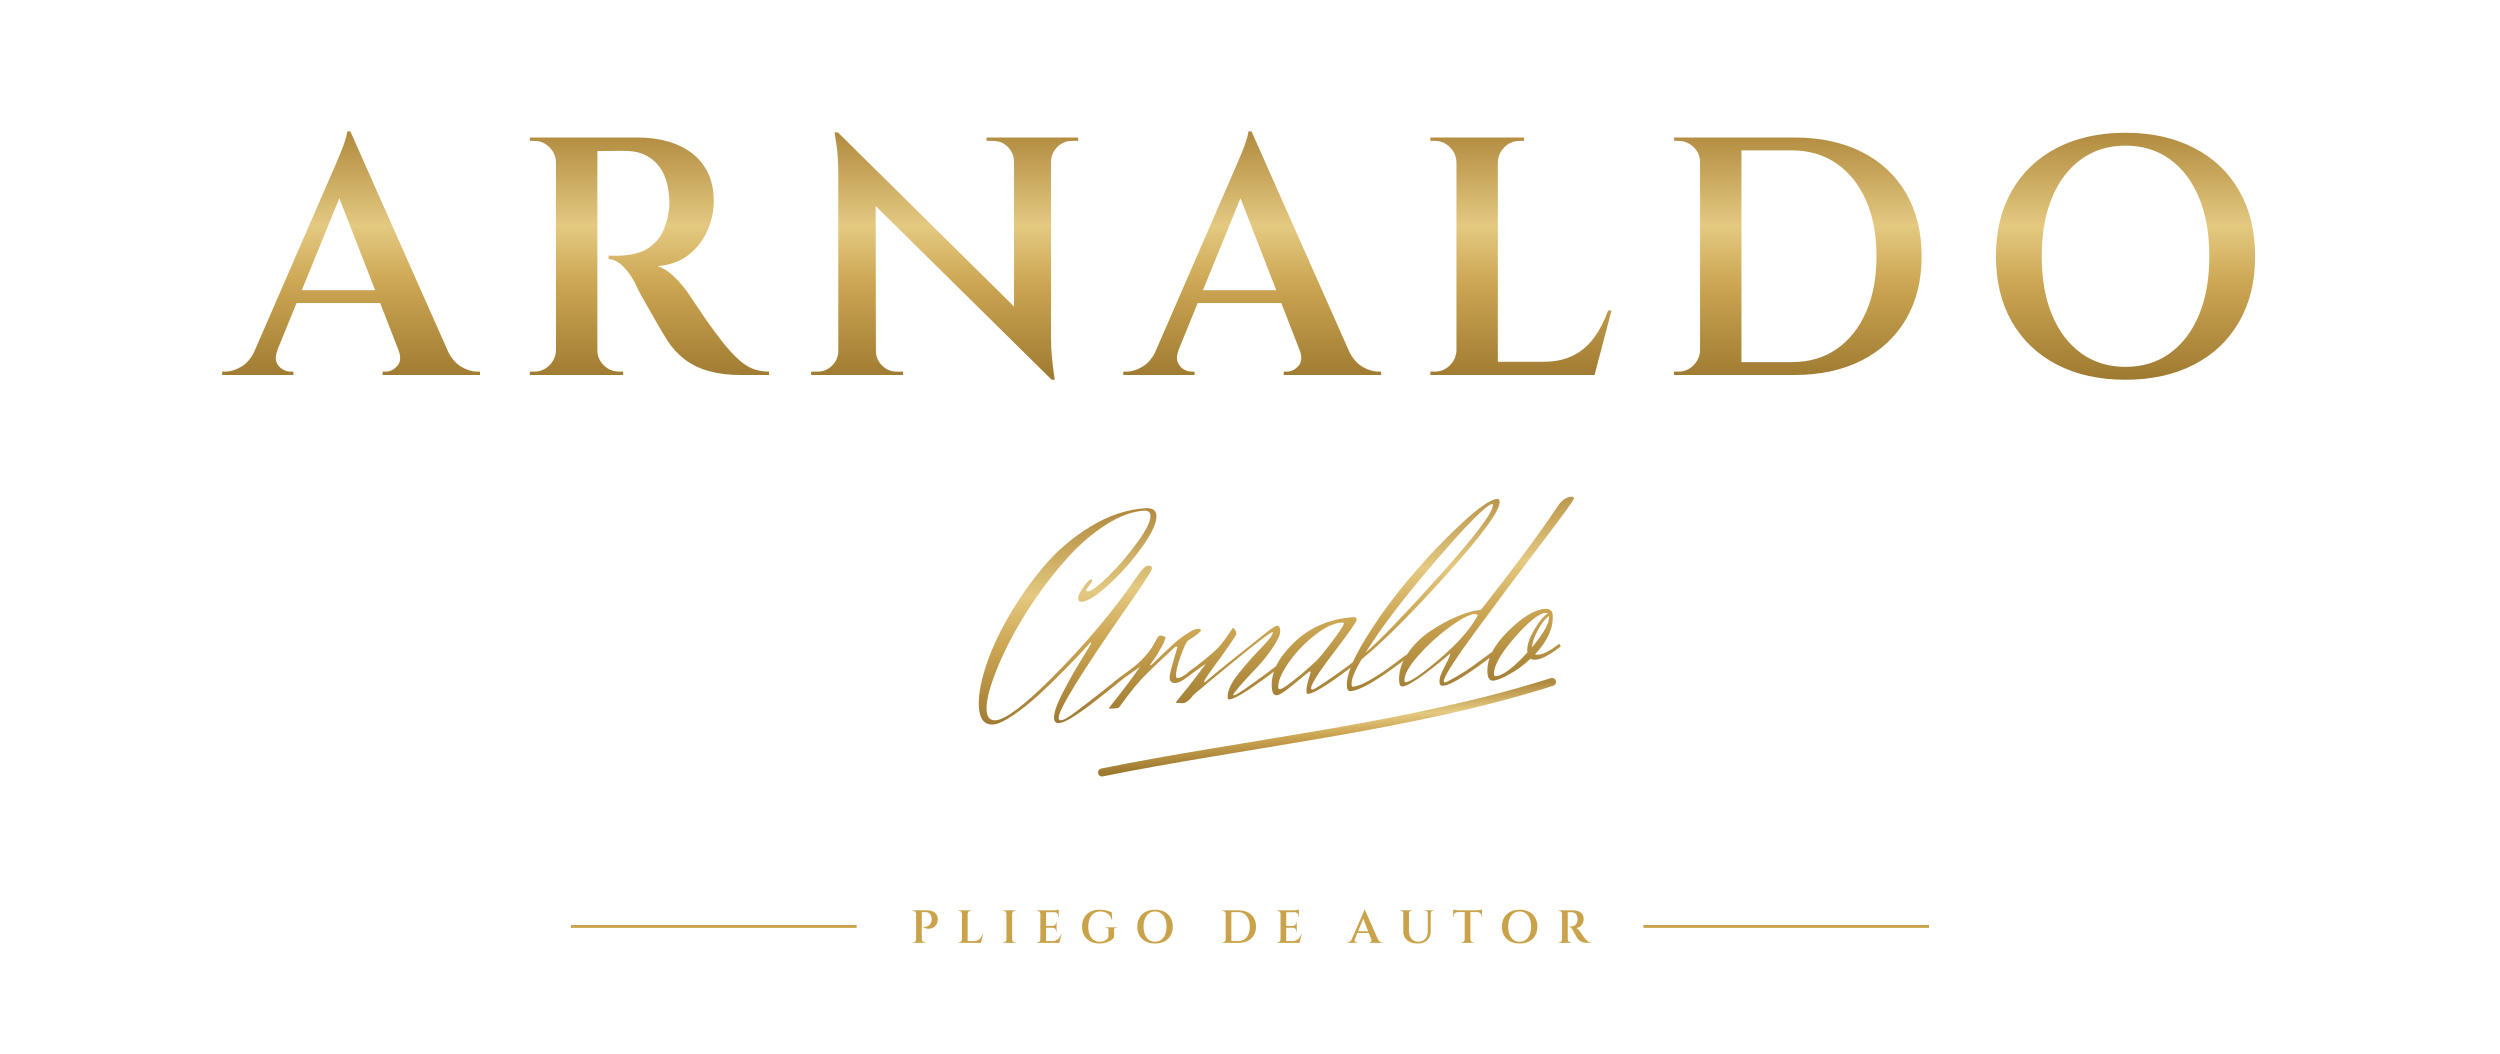
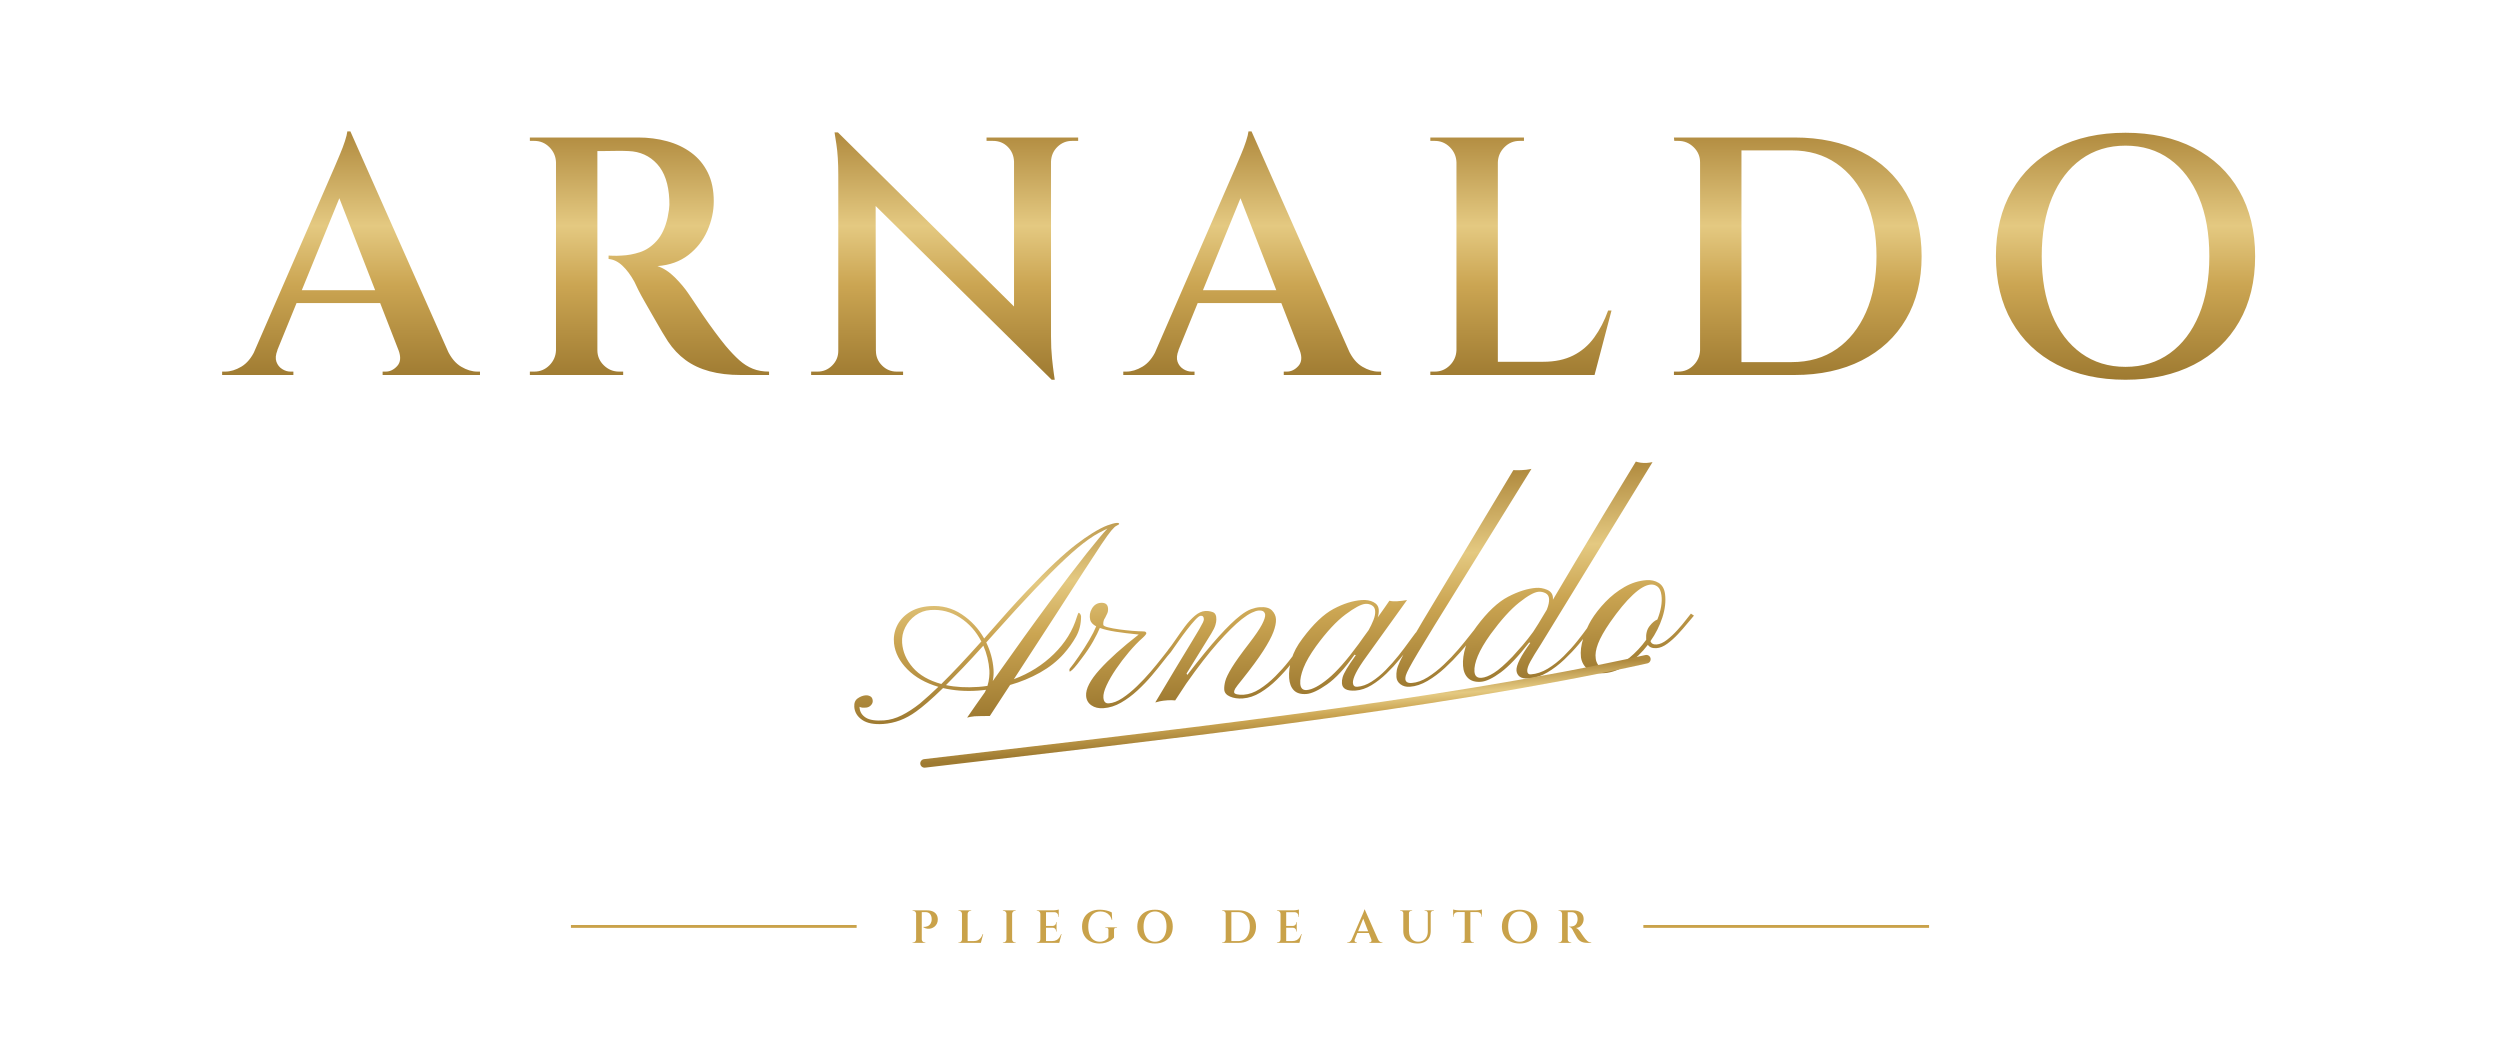
<svg xmlns="http://www.w3.org/2000/svg" viewBox="0 0 1400 590" width="1400" height="590">
  <defs>
    <linearGradient id="foil" x1="0" y1="0" x2="0" y2="1">
      <stop offset="0" stop-color="#B08A3E" />
      <stop offset=".38" stop-color="#E4C981" />
      <stop offset=".62" stop-color="#CBA552" />
      <stop offset="1" stop-color="#9E7A31" />
    </linearGradient>
    <radialGradient id="pearl" cx=".35" cy=".3" r=".75">
      <stop offset="0" stop-color="#F6E3A8" />
      <stop offset=".55" stop-color="#C9A24A" />
      <stop offset="1" stop-color="#7A5A1C" />
    </radialGradient>
    <radialGradient id="laca" cx=".42" cy=".28" r=".9">
      <stop offset="0" stop-color="#2B2522" />
      <stop offset=".5" stop-color="#14110F" />
      <stop offset="1" stop-color="#070605" />
    </radialGradient>
    <linearGradient id="lacreF" x1="0" y1="0" x2="0" y2="1">
      <stop offset="0" stop-color="#7E1917" />
      <stop offset=".5" stop-color="#8C1D1A" />
      <stop offset="1" stop-color="#761715" />
    </linearGradient>
    <linearGradient id="marfilF" x1="0" y1="0" x2="0" y2="1">
      <stop offset="0" stop-color="#F7F0E0" />
      <stop offset="1" stop-color="#EBDFC5" />
    </linearGradient>
    <linearGradient id="noirF" x1="0" y1="0" x2="0" y2="1">
      <stop offset="0" stop-color="#1B1714" />
      <stop offset=".5" stop-color="#110E0C" />
      <stop offset="1" stop-color="#0A0807" />
    </linearGradient>
    <filter id="relieve" x="-5%" y="-5%" width="110%" height="110%">
      <feGaussianBlur in="SourceAlpha" stdDeviation=".5" result="b" />
      <feOffset in="b" dx=".6" dy=".8" result="o" />
      <feFlood flood-color="#000" flood-opacity=".55" />
      <feComposite in2="o" operator="in" result="s" />
      <feMerge>
        <feMergeNode in="s" />
        <feMergeNode in="SourceGraphic" />
      </feMerge>
    </filter>
    <filter id="sombra" x="-10%" y="-10%" width="120%" height="130%">
      <feGaussianBlur in="SourceAlpha" stdDeviation="5" />
      <feOffset dy="5" />
      <feComponentTransfer>
        <feFuncA type="linear" slope=".35" />
      </feComponentTransfer>
      <feMerge>
        <feMergeNode />
        <feMergeNode in="SourceGraphic" />
      </feMerge>
    </filter>
    <filter id="papel" x="0" y="0" width="100%" height="100%">
      <feTurbulence type="fractalNoise" baseFrequency=".85" numOctaves="2" seed="5" />
      <feColorMatrix type="matrix" values="0 0 0 0 .3  0 0 0 0 .22  0 0 0 0 .12  0 0 0 .06 0" />
      <feComposite in2="SourceGraphic" operator="in" />
      <feMerge>
        <feMergeNode in="SourceGraphic" />
        <feMergeNode />
      </feMerge>
    </filter>
  </defs>
  <path d="M196.215 73.58 256.255 208.86H228.135L187.285 103.98ZM155.365 196.13Q153.845 199.93 154.795 202.59Q155.745 205.25 158.025 206.675Q160.305 208.1 162.585 208.1H164.295V210.0H124.395V208.1Q124.395 208.1 125.25 208.1Q126.105 208.1 126.105 208.1Q130.475 208.1 135.13 205.345Q139.785 202.59 142.825 196.13ZM196.215 73.58 197.165 93.53 149.855 209.43H136.935L185.955 96.76Q186.335 96.0 187.57 93.055Q188.805 90.11 190.42 86.31Q192.035 82.51 193.175 78.995Q194.315 75.48 194.505 73.58ZM218.445 162.5V169.72H161.255V162.5ZM223.195 196.13H250.555Q253.595 202.59 258.25 205.345Q262.905 208.1 267.275 208.1Q267.275 208.1 268.035 208.1Q268.795 208.1 268.795 208.1V210.0H214.265V208.1H215.975Q219.585 208.1 222.435 204.965Q225.285 201.83 223.195 196.13Z M332.065 77.0H357.335Q365.885 77.0 373.58 79.09Q381.275 81.18 387.165 85.55Q393.055 89.92 396.38 96.665Q399.705 103.41 399.705 112.72Q399.705 121.08 396.095 129.25Q392.485 137.42 385.455 142.835Q378.425 148.25 368.165 149.01Q373.295 150.72 377.95 155.375Q382.605 160.03 385.645 164.59Q385.835 164.78 388.02 168.105Q390.205 171.43 393.435 176.18Q396.665 180.93 400.18 185.68Q403.695 190.43 406.355 193.66Q410.535 198.6 414.05 201.735Q417.565 204.87 421.555 206.485Q425.545 208.1 430.675 208.1V210.0H414.905Q405.025 210.0 397.33 207.91Q389.635 205.82 383.935 201.64Q378.235 197.46 374.055 191.19Q372.915 189.48 370.825 185.965Q368.735 182.45 366.265 178.08Q363.795 173.71 361.42 169.625Q359.045 165.54 357.43 162.31Q355.815 159.08 355.245 157.75Q352.205 152.24 348.595 148.82Q344.985 145.4 340.805 145.02V143.12Q341.185 143.12 343.275 143.215Q345.365 143.31 348.025 143.12Q353.155 142.93 358.38 141.22Q363.605 139.51 367.785 134.855Q371.965 130.2 373.865 121.84Q374.245 120.13 374.625 117.47Q375.005 114.81 374.815 111.96Q374.245 98.66 367.975 91.82Q361.705 84.98 352.015 84.6Q348.405 84.41 344.415 84.505Q340.425 84.6 337.48 84.6Q334.535 84.6 333.965 84.6Q333.965 84.41 333.49 82.51Q333.015 80.61 332.54 78.805Q332.065 77.0 332.065 77.0ZM334.535 77.0V210.0H311.355V77.0ZM311.925 196.13V210.0H296.725V208.1Q296.915 208.1 297.96 208.1Q299.005 208.1 299.195 208.1Q304.135 208.1 307.65 204.585Q311.165 201.07 311.355 196.13ZM311.925 90.87H311.355Q311.165 85.93 307.65 82.415Q304.135 78.9 299.195 78.9Q299.005 78.9 297.96 78.9Q296.915 78.9 296.725 78.9V77.0H311.925ZM333.965 196.13H334.535Q334.535 201.07 338.145 204.585Q341.755 208.1 346.695 208.1Q346.885 208.1 347.93 208.1Q348.975 208.1 348.975 208.1V210.0H333.965Z M469.245 74.15 586.855 190.43 588.945 212.66 471.335 96.57ZM470.005 196.51V210.0H454.235V208.1Q454.235 208.1 455.945 208.1Q457.655 208.1 457.845 208.1Q462.595 208.1 466.015 204.68Q469.435 201.26 469.435 196.51ZM490.525 196.51Q490.525 201.26 493.945 204.68Q497.365 208.1 502.115 208.1Q502.305 208.1 504.015 208.1Q505.725 208.1 505.725 208.1V210.0H489.955V196.51ZM469.245 74.15 490.335 97.14 490.525 210.0H469.435V97.9Q469.435 87.64 468.39 80.895Q467.345 74.15 467.345 74.15ZM588.565 77.0V188.34Q588.565 195.18 589.135 200.69Q589.705 206.2 590.18 209.43Q590.655 212.66 590.655 212.66H588.945L567.855 188.91V77.0ZM603.765 77.0V78.9Q603.765 78.9 602.055 78.9Q600.345 78.9 600.345 78.9Q595.595 78.9 592.175 82.225Q588.755 85.55 588.565 90.49H587.995V77.0ZM552.465 77.0H568.235V90.49H567.855Q567.665 85.55 564.34 82.225Q561.015 78.9 556.075 78.9Q556.075 78.9 554.365 78.9Q552.655 78.9 552.465 78.9Z M700.855 73.58 760.895 208.86H732.775L691.925 103.98ZM660.005 196.13Q658.485 199.93 659.435 202.59Q660.385 205.25 662.665 206.675Q664.945 208.1 667.225 208.1H668.935V210.0H629.035V208.1Q629.035 208.1 629.89 208.1Q630.745 208.1 630.745 208.1Q635.115 208.1 639.77 205.345Q644.425 202.59 647.465 196.13ZM700.855 73.58 701.805 93.53 654.495 209.43H641.575L690.595 96.76Q690.975 96.0 692.21 93.055Q693.445 90.11 695.06 86.31Q696.675 82.51 697.815 78.995Q698.955 75.48 699.145 73.58ZM723.085 162.5V169.72H665.895V162.5ZM727.835 196.13H755.195Q758.235 202.59 762.89 205.345Q767.545 208.1 771.915 208.1Q771.915 208.1 772.675 208.1Q773.435 208.1 773.435 208.1V210.0H718.905V208.1H720.615Q724.225 208.1 727.075 204.965Q729.925 201.83 727.835 196.13Z M838.795 77.0V210.0H815.615V77.0ZM889.145 202.59 892.375 210.0H838.225V202.59ZM902.445 173.9 892.945 210.0H857.415L864.255 202.59Q873.945 202.59 880.975 199.075Q888.005 195.56 892.755 189.005Q897.505 182.45 900.545 173.9ZM816.185 196.13V210.0H800.985V208.1Q800.985 208.1 802.22 208.1Q803.455 208.1 803.455 208.1Q808.395 208.1 811.91 204.585Q815.425 201.07 815.615 196.13ZM816.185 90.87H815.615Q815.425 85.93 811.91 82.415Q808.395 78.9 803.455 78.9Q803.455 78.9 802.22 78.9Q800.985 78.9 800.985 78.9V77.0H816.185ZM838.225 90.87V77.0H853.425V78.9Q853.235 78.9 852.095 78.9Q850.955 78.9 850.955 78.9Q846.015 78.9 842.5 82.415Q838.985 85.93 838.795 90.87Z M1004.855 77.0Q1026.515 77.0 1042.57 85.075Q1058.625 93.15 1067.365 108.16Q1076.105 123.17 1076.105 143.5Q1076.105 163.83 1067.365 178.745Q1058.625 193.66 1042.57 201.83Q1026.515 210.0 1004.855 210.0H961.155L960.965 202.78Q964.575 202.78 969.99 202.78Q975.405 202.78 981.2 202.78Q986.995 202.78 992.03 202.78Q997.065 202.78 1000.2 202.78Q1003.335 202.78 1003.335 202.78Q1017.965 202.78 1028.51 195.465Q1039.055 188.15 1044.945 174.85Q1050.835 161.55 1050.835 143.5Q1050.835 125.45 1044.945 112.15Q1039.055 98.85 1028.415 91.535Q1017.775 84.22 1003.335 84.22Q1003.335 84.22 1000.01 84.22Q996.685 84.22 991.46 84.22Q986.235 84.22 980.155 84.22Q974.075 84.22 968.47 84.22Q962.865 84.22 959.065 84.22V77.0ZM975.215 77.0V210.0H952.035V77.0ZM952.605 196.13V210.0H937.405V208.1Q937.405 208.1 938.64 208.1Q939.875 208.1 939.875 208.1Q944.815 208.1 948.33 204.585Q951.845 201.07 952.035 196.13ZM952.605 90.87H952.035Q952.035 85.93 948.425 82.415Q944.815 78.9 939.875 78.9Q939.875 78.9 938.735 78.9Q937.595 78.9 937.595 78.9L937.405 77.0H952.605Z M1190.295 74.34Q1212.145 74.34 1228.58 82.795Q1245.015 91.25 1253.945 106.83Q1262.875 122.41 1262.875 143.5Q1262.875 164.59 1253.945 180.17Q1245.015 195.75 1228.58 204.205Q1212.145 212.66 1190.295 212.66Q1168.255 212.66 1151.915 204.205Q1135.575 195.75 1126.645 180.17Q1117.715 164.59 1117.715 143.5Q1117.715 122.41 1126.645 106.83Q1135.575 91.25 1151.915 82.795Q1168.255 74.34 1190.295 74.34ZM1190.295 205.44Q1204.545 205.44 1215.09 197.84Q1225.635 190.24 1231.43 176.37Q1237.225 162.5 1237.225 143.5Q1237.225 124.5 1231.43 110.63Q1225.635 96.76 1215.09 89.16Q1204.545 81.56 1190.295 81.56Q1176.045 81.56 1165.5 89.16Q1154.955 96.76 1149.16 110.63Q1143.365 124.5 1143.365 143.5Q1143.365 162.5 1149.16 176.37Q1154.955 190.24 1165.5 197.84Q1176.045 205.44 1190.295 205.44Z" fill="url(#foil)" />
  <g transform="translate(710.0,390) rotate(-4)">
-     <path d="M-79.65 -15.9Q-81.45 -14.55 -85.5 -11.775Q-89.55 -9.0 -91.95 -7.35Q-94.35 -5.7 -98.025 -3.225Q-101.7 -0.75 -104.25 0.75Q-106.8 2.25 -109.5 3.75Q-115.05 6.75 -117.75 6.75Q-120.3 6.75 -120.3 3.9Q-120.3 -0.45 -114.375 -10.2Q-108.45 -19.95 -102.525 -28.125Q-96.6 -36.3 -96.6 -36.75Q-96.6 -37.2 -96.9 -37.2Q-98.7 -35.55 -101.625 -32.7Q-104.55 -29.85 -112.8 -22.575Q-121.05 -15.3 -128.025 -9.75Q-135 -4.2 -142.725 0.375Q-150.45 4.95 -154.5 4.95Q-161.85 4.95 -161.85 -5.25Q-161.85 -13.8 -156.75 -26.85Q-151.65 -39.9 -142.05 -54.225Q-132.45 -68.55 -120.375 -81.075Q-108.3 -93.6 -92.55 -101.775Q-76.8 -109.95 -61.2 -109.95Q-55.2 -109.95 -55.2 -105.45Q-55.2 -99.6 -64.275 -88.575Q-73.35 -77.55 -84.3 -68.85Q-95.25 -60.15 -100.2 -60.15Q-102.15 -60.15 -102.15 -62.175Q-102.15 -64.2 -98.775 -68.25Q-95.4 -72.3 -94.2 -72.3Q-93.6 -72.3 -93.6 -71.625Q-93.6 -70.95 -95.475 -68.925Q-97.35 -66.9 -97.35 -66.3Q-97.35 -65.7 -96.45 -65.7Q-93.3 -65.7 -84.075 -73.65Q-74.85 -81.6 -66.675 -91.425Q-58.5 -101.25 -58.5 -105.75Q-58.5 -108.6 -62.25 -108.6Q-72 -108.6 -83.475 -102.375Q-94.95 -96.15 -105.3 -86.4Q-115.65 -76.65 -125.325 -64.575Q-135 -52.5 -142.05 -40.875Q-149.1 -29.25 -153.375 -19.125Q-157.65 -9.0 -157.65 -3.15Q-157.65 2.7 -153 2.7Q-144.9 2.7 -120.9 -18.0Q-89.85 -44.85 -67.65 -73.05Q-63.9 -77.7 -61.8 -77.7Q-59.7 -77.7 -59.7 -76.125Q-59.7 -74.55 -74.25 -56.55Q-117.75 -2.7 -117.75 4.05Q-117.75 5.25 -116.55 5.25Q-115.35 5.25 -113.325 4.275Q-111.3 3.3 -107.475 0.825Q-103.65 -1.65 -100.8 -3.6Q-93.9 -8.1 -81.9 -16.5L-71.85 -22.8Q-70.8 -23.4 -69.6 -23.4Q-68.4 -23.4 -68.4 -23.1Q-68.4 -22.8 -68.85 -22.5Z M-34.2 -22.35 -33 -21.0Q-39.9 -16.8 -44.25 -13.95Q-48.6 -11.1 -50.85 -11.1Q-54.15 -11.1 -54.15 -13.95Q-54.15 -16.05 -51.825 -22.275Q-49.5 -28.5 -48.6 -31.05L-49.05 -31.5Q-49.65 -31.5 -50.4 -30.9Q-65.55 -18.75 -69.975 -14.55Q-74.4 -10.35 -78.525 -5.55Q-82.65 -0.75 -83.025 -0.3Q-83.4 0.15 -83.55 0.3Q-84 0.75 -86.625 0.75Q-89.25 0.75 -89.25 0.3Q-88.95 -0.15 -85.5 -3.9Q-77.1 -13.05 -70.35 -21.45L-74.7 -18.9Q-81.6 -14.7 -84.75 -12.6L-85.35 -14.25L-75.9 -20.25Q-70.8 -23.55 -67.125 -27.15Q-63.45 -30.75 -62.1 -33.0Q-60.75 -35.25 -59.7 -36.75Q-58.65 -38.25 -57.75 -38.25Q-56.85 -38.25 -54.9 -37.2Q-54.9 -35.7 -57.3 -31.95Q-59.7 -28.2 -62.1 -25.2L-64.5 -22.35Q-64.5 -22.05 -64.35 -22.05Q-63.9 -22.05 -63.3 -22.575Q-62.7 -23.1 -58.275 -26.775Q-53.85 -30.45 -50.55 -33.075Q-47.25 -35.7 -42.975 -38.1Q-38.7 -40.5 -36.75 -40.5Q-34.8 -40.5 -34.8 -39.6Q-34.8 -38.4 -42.15 -34.5Q-43.8 -33.6 -47.175 -25.875Q-50.55 -18.15 -50.55 -14.55Q-50.55 -13.8 -49.125 -13.8Q-47.7 -13.8 -43.5 -16.5Z M-43.35 -14.7 -43.8 -16.5 -38.85 -19.65Q-27.6 -27.15 -24.75 -30.225Q-21.9 -33.3 -21.3 -34.05Q-17.4 -39.0 -16.95 -39.6Q-15.15 -39.0 -15.15 -36.0Q-18.15 -31.65 -23.25 -25.575Q-28.35 -19.5 -31.65 -15.525Q-34.95 -11.55 -34.95 -10.95Q-34.95 -10.35 -34.725 -10.35Q-34.5 -10.35 -32.475 -11.925Q-30.45 -13.5 -21.45 -19.8Q-3.3 -32.4 1.65 -35.775Q6.6 -39.15 8.025 -39.15Q9.45 -39.15 9.45 -36.225Q9.45 -33.3 4.95 -27.45Q0.45 -21.6 -4.95 -16.65Q-19.35 -3.45 -19.35 -2.1Q-19.35 -1.95 -18.75 -1.95Q-16.95 -1.95 1.5 -13.8L7.65 -17.85L7.8 -15.9Q-16.35 0.15 -21.6 0.15Q-22.5 0.15 -22.5 -0.75Q-22.5 -6.3 -15.525 -13.875Q-8.55 -21.45 -1.65 -27.525Q5.25 -33.6 5.25 -35.55Q5.25 -35.85 4.95 -35.85Q0.6 -33.75 -15.225 -22.575Q-31.05 -11.4 -33.75 -9.45Q-40.8 -4.2 -41.175 -3.975Q-41.55 -3.75 -42.75 -2.4Q-45.45 0.45 -47.7 0.45Q-51.3 0.15 -51.45 0.0Q-51.6 -0.15 -51.6 -0.3Q-51.6 -0.45 -49.05 -3.15Q-46.65 -5.7 -44.25 -8.25Q-36.3 -17.1 -33.3 -20.85Z M51.9 -17.85 52.05 -15.9Q27.9 0.15 22.65 0.15Q21.75 0.15 21.75 -0.9Q21.75 -4.05 24.15 -9.9L24.9 -12.0Q24.9 -12.3 24.375 -12.3Q23.85 -12.3 15.6 -6.3Q7.5 -0.3 5.025 -0.3Q2.55 -0.3 2.55 -4.8Q2.55 -17.25 16.725 -29.1Q30.9 -40.95 50.85 -40.95Q52.65 -40.95 52.65 -39.45Q52.65 -37.95 38.55 -21.975Q24.45 -6.0 24.45 -2.7Q24.45 -2.1 25.35 -2.1Q26.25 -2.1 33.0 -6.0Q39.75 -9.9 45.75 -13.8ZM28.05 -17.7Q30.6 -19.65 37.95 -28.05Q45.3 -36.45 45.3 -37.8Q45.3 -38.4 44.1 -38.4Q37.2 -38.4 28.05 -32.025Q18.9 -25.65 12.525 -17.55Q6.15 -9.45 6.15 -4.5Q6.15 -3.6 7.05 -3.6Q7.95 -3.6 9.975 -4.725Q12 -5.85 14.925 -7.875Q17.85 -9.9 19.95 -11.4Q27.15 -16.8 28.05 -17.7Z M132.9 -98.7Q128.4 -98.7 99.75 -69.9Q71.1 -41.1 56.25 -20.55Q70.05 -31.05 101.625 -61.725Q133.2 -92.4 133.2 -98.25Q133.2 -98.55 132.9 -98.7ZM135.75 -101.4Q137.1 -101.4 137.1 -99.75Q137.1 -92.55 104.925 -61.425Q72.75 -30.3 53.85 -17.1Q47.25 -7.65 47.25 -3.45Q47.25 -2.1 47.85 -2.1Q54.0 -2.1 69.9 -12.0L78.9 -17.85L79.05 -15.9Q75.3 -13.5 70.5 -10.5Q53.1 0.3 46.35 0.3Q44.55 0.3 44.55 -2.55Q44.55 -11.25 56.7 -28.275Q68.85 -45.3 84.525 -61.275Q100.2 -77.25 115.275 -89.325Q130.35 -101.4 135.75 -101.4Z M77.55 -2.55Q81.6 -2.55 97.5 -14.325Q113.4 -26.1 120.3 -36.9Q120.3 -37.95 118.5 -37.95Q114.3 -37.95 104.25 -31.65Q94.2 -25.35 85.575 -16.875Q76.95 -8.4 76.95 -3.3Q76.95 -2.55 77.55 -2.55ZM98.25 0.9Q96.45 0.9 96.45 -1.125Q96.45 -3.15 97.425 -5.25Q98.4 -7.35 100.35 -10.5Q102.9 -14.55 103.65 -16.65L103.5 -16.8Q80.85 -0.3 75.6 -0.3Q73.95 -0.3 73.95 -3.3Q73.95 -11.1 79.575 -18.3Q85.2 -25.5 93.15 -30.075Q101.1 -34.65 109.05 -37.35Q117.0 -40.05 122.4 -40.05Q152.55 -73.2 169.5 -95.1Q172.95 -99.6 177.3 -99.75Q178.65 -99.75 178.65 -98.55Q178.65 -97.35 158.7 -74.7Q138.75 -52.05 118.8 -28.5Q98.85 -4.95 98.85 -1.5Q98.85 -0.9 99.6 -0.9Q100.35 -0.9 105.6 -3.45Q110.85 -6.0 115.05 -8.55L129.75 -17.85L129.9 -15.9Q105.0 0.9 98.25 0.9Z M160.2 -33.75V-33.9Q157.2 -32.4 153.6 -26.775Q150.0 -21.15 149.4 -17.1Q160.2 -28.2 160.2 -33.75ZM128.25 -2.4Q133.95 -2.4 146.7 -14.4V-15.15Q146.7 -19.8 151.275 -26.625Q155.85 -33.45 159.6 -35.4Q159.15 -35.85 158.4 -35.85Q152.85 -35.85 140.025 -23.1Q127.2 -10.35 127.2 -3.3Q127.2 -2.4 128.25 -2.4ZM123.6 -4.5Q123.6 -15.75 136.575 -26.925Q149.55 -38.1 158.1 -38.1Q162.3 -38.1 162.3 -34.35Q162.3 -23.7 150.9 -13.05Q151.8 -12.75 152.7 -12.75Q156.9 -12.75 164.85 -18.0L165.6 -16.5Q156.0 -10.05 151.05 -10.05Q149.1 -10.05 148.2 -10.8Q142.35 -6.0 135.9 -3.0Q129.45 0.0 126.525 0.0Q123.6 0.0 123.6 -4.5Z" fill="url(#foil)" />
-     <path d="M-95.6,36.0 C-15.9,25.5 79.6,22.5 159.3,3.0" fill="none" stroke="url(#foil)" stroke-width="4.50" stroke-linecap="round" />
+     <path d="M-215.918 0.366Q-223.682 0.366 -227.563 -2.747Q-231.445 -5.859 -231.445 -10.327Q-231.445 -13.623 -229.138 -14.978Q-226.831 -16.333 -224.561 -16.333Q-223.315 -16.333 -222.107 -15.601Q-220.898 -14.868 -220.898 -13.037Q-220.898 -11.646 -222.107 -10.547Q-223.315 -9.448 -225.0 -9.448Q-225.952 -9.448 -226.868 -9.558Q-227.783 -9.668 -228.516 -10.181V-9.668Q-228.516 -6.152 -225.476 -3.882Q-222.437 -1.611 -215.332 -1.611Q-210.425 -1.611 -205.298 -3.735Q-200.171 -5.859 -194.604 -9.668Q-191.895 -11.646 -189.221 -13.77Q-186.548 -15.894 -183.691 -18.237Q-194.312 -22.192 -200.354 -29.26Q-206.396 -36.328 -206.763 -44.092Q-206.982 -49.219 -204.565 -53.65Q-202.148 -58.081 -197.241 -60.864Q-192.334 -63.647 -185.229 -63.647Q-175.342 -63.647 -167.798 -57.825Q-160.254 -52.002 -156.226 -43.433L-154.248 -45.41Q-140.698 -58.96 -130.737 -68.115Q-120.776 -77.271 -113.599 -83.093Q-106.421 -88.916 -101.184 -92.358Q-95.947 -95.801 -91.919 -97.925Q-86.499 -100.781 -82.983 -101.807Q-79.468 -102.832 -77.637 -102.832Q-76.318 -102.832 -76.318 -102.173Q-76.318 -101.88 -77.783 -101.294Q-78.882 -100.928 -80.933 -98.804Q-82.983 -96.68 -86.938 -91.589Q-90.894 -86.499 -97.742 -77.38Q-104.59 -68.262 -115.173 -54.089Q-125.757 -39.917 -141.211 -19.556Q-127.881 -23.511 -117.847 -32.08Q-107.812 -40.649 -103.564 -51.929Q-102.686 -54.126 -102.393 -54.126Q-102.173 -54.126 -101.697 -53.503Q-101.221 -52.881 -101.221 -52.002Q-101.66 -45.703 -104.81 -40.906Q-107.959 -36.108 -112.354 -31.787Q-118.213 -26.074 -126.343 -22.229Q-134.473 -18.384 -143.555 -16.479L-156.079 0.073Q-158.35 -0.073 -160.73 -0.22Q-163.11 -0.366 -164.575 -0.366Q-165.82 -0.366 -166.809 -0.22Q-167.798 -0.073 -168.823 0.073Q-166.04 -3.442 -163.33 -6.775Q-160.62 -10.107 -157.983 -13.33Q-157.397 -14.209 -157.178 -14.722Q-158.35 -14.648 -159.485 -14.612Q-160.62 -14.575 -161.792 -14.575Q-167.139 -14.575 -172.009 -15.308Q-176.88 -16.04 -181.128 -17.358Q-186.328 -12.964 -190.247 -10.034Q-194.165 -7.104 -197.021 -5.347Q-201.709 -2.417 -206.396 -1.025Q-211.084 0.366 -215.918 0.366ZM-153.076 -19.336Q-132.422 -44.678 -118.323 -61.157Q-104.224 -77.637 -95.654 -86.975Q-87.085 -96.313 -83.057 -100.049Q-85.4 -99.097 -87.927 -97.998Q-90.454 -96.899 -93.97 -94.775Q-99.902 -91.187 -107.703 -84.851Q-115.503 -78.516 -126.013 -68.921Q-136.523 -59.326 -150.513 -45.703L-155.2 -41.162Q-153.735 -37.5 -152.966 -33.618Q-152.197 -29.736 -152.197 -25.854Q-152.197 -22.559 -153.076 -19.336ZM-181.934 -19.702Q-176.88 -24.023 -171.057 -29.407Q-165.234 -34.79 -157.91 -41.895Q-161.646 -50.61 -168.86 -56.03Q-176.074 -61.45 -185.083 -61.45Q-189.771 -61.45 -193.689 -59.033Q-197.607 -56.616 -199.915 -52.698Q-202.222 -48.779 -202.222 -44.238Q-202.222 -36.621 -197.168 -29.956Q-192.114 -23.291 -181.934 -19.702ZM-161.353 -16.626Q-158.716 -16.626 -156.226 -16.846Q-155.347 -19.116 -154.944 -21.46Q-154.541 -23.804 -154.541 -25.415Q-154.541 -32.666 -156.958 -39.478Q-163.623 -33.032 -169.226 -27.942Q-174.829 -22.852 -179.37 -18.896Q-171.387 -16.626 -161.353 -16.626Z M-92.285 0.146Q-96.387 0.146 -98.95 -1.941Q-101.514 -4.028 -101.514 -7.397Q-101.514 -13.257 -92.944 -21.533Q-84.375 -29.81 -69.727 -39.624Q-77.197 -40.869 -82.581 -42.114Q-87.964 -43.359 -91.187 -44.824Q-92.651 -41.895 -95.435 -37.646Q-98.218 -33.398 -102.539 -28.491Q-105.469 -25.049 -106.934 -23.657Q-108.398 -22.266 -108.948 -22.009Q-109.497 -21.753 -109.57 -21.606Q-109.79 -21.533 -109.827 -22.046Q-109.863 -22.559 -109.79 -22.852Q-109.79 -23.145 -108.691 -24.243Q-107.593 -25.342 -104.077 -29.736Q-100.415 -34.351 -97.559 -38.525Q-94.702 -42.7 -93.164 -45.85Q-95.801 -47.534 -96.24 -49.585Q-96.826 -53.101 -94.849 -55.957Q-92.871 -58.813 -89.722 -58.813Q-85.84 -58.813 -85.84 -55.444Q-85.84 -53.76 -86.499 -52.588Q-87.158 -51.416 -87.817 -50.317Q-89.136 -48.779 -89.136 -46.436Q-89.136 -45.703 -86.609 -44.861Q-84.082 -44.019 -80.383 -43.25Q-76.685 -42.48 -73.096 -41.931Q-69.507 -41.382 -67.456 -41.235Q-66.064 -41.162 -65.735 -40.759Q-65.405 -40.356 -65.405 -40.137Q-65.405 -39.404 -67.529 -37.72Q-71.558 -34.644 -75.806 -30.286Q-80.054 -25.928 -83.716 -21.277Q-87.378 -16.626 -89.648 -12.524Q-91.919 -8.423 -91.919 -5.786Q-91.919 -2.344 -89.136 -2.344Q-85.547 -2.344 -81.299 -4.761Q-77.051 -7.178 -72.693 -10.84Q-68.335 -14.502 -64.49 -18.42Q-60.645 -22.339 -57.861 -25.452Q-55.078 -28.564 -53.979 -29.736L-52.515 -28.491Q-54.126 -26.953 -57.092 -23.621Q-60.059 -20.288 -64.014 -16.223Q-67.969 -12.158 -72.62 -8.423Q-77.271 -4.688 -82.251 -2.271Q-87.231 0.146 -92.285 0.146Z M-14.136 0.146Q-18.164 0.146 -21.13 -1.392Q-24.097 -2.93 -24.097 -5.493Q-24.097 -7.471 -23.218 -10.144Q-22.339 -12.817 -19.006 -17.505Q-15.674 -22.192 -8.496 -30.249Q-2.71 -36.768 -0.513 -40.356Q1.685 -43.945 1.685 -45.703Q1.685 -46.729 0.952 -47.534Q0.22 -48.34 -1.831 -48.34Q-3.296 -48.34 -5.75 -47.388Q-8.203 -46.436 -11.572 -44.165Q-17.358 -40.21 -25.781 -31.97Q-34.204 -23.73 -45.117 -10.327L-51.929 -1.392Q-53.833 -1.758 -56.177 -1.758Q-58.813 -1.758 -60.535 -1.501Q-62.256 -1.245 -63.135 -1.025Q-54.932 -12.891 -49.438 -20.691Q-43.945 -28.491 -40.613 -33.179Q-37.28 -37.866 -35.632 -40.32Q-33.984 -42.773 -33.398 -43.835Q-32.812 -44.897 -32.739 -45.557Q-32.593 -47.681 -34.351 -47.681Q-35.376 -47.681 -37.573 -45.63Q-39.771 -43.579 -42.517 -40.503Q-45.264 -37.427 -47.9 -34.167Q-50.537 -30.908 -52.515 -28.491Q-53.027 -28.198 -53.833 -28.857Q-54.272 -29.517 -54.053 -29.736Q-51.929 -32.007 -49.255 -35.413Q-46.582 -38.818 -43.652 -42.224Q-40.723 -45.63 -37.646 -47.9Q-34.57 -50.171 -31.714 -50.171Q-29.59 -50.171 -27.502 -49.255Q-25.415 -48.34 -25.781 -44.897Q-25.854 -43.726 -26.514 -41.931Q-27.173 -40.137 -29.15 -37.354L-44.531 -15.967L-44.165 -15.161Q-32.739 -28.052 -25.085 -35.413Q-17.432 -42.773 -12.158 -46.289Q-8.643 -48.633 -5.969 -49.402Q-3.296 -50.171 -1.025 -50.171Q3.735 -50.171 5.676 -47.864Q7.617 -45.557 7.544 -42.773Q7.471 -39.844 5.603 -35.779Q3.735 -31.714 -0.769 -25.671Q-5.273 -19.629 -13.403 -10.767Q-17.139 -6.812 -17.908 -5.676Q-18.677 -4.541 -18.677 -3.589Q-18.677 -2.856 -17.175 -2.38Q-15.674 -1.904 -13.403 -1.904Q-8.936 -1.904 -4.248 -4.468Q0.439 -7.031 4.871 -10.876Q9.302 -14.722 12.964 -18.75Q16.626 -22.778 19.08 -25.854Q21.533 -28.931 22.266 -29.736L23.804 -28.491Q22.925 -27.539 20.398 -24.39Q17.871 -21.24 14.062 -17.102Q10.254 -12.964 5.64 -9.009Q1.025 -5.054 -4.028 -2.454Q-9.082 0.146 -14.136 0.146Z M21.606 0.146Q16.919 0.146 14.758 -2.417Q12.598 -4.98 12.598 -9.448Q12.598 -14.355 14.685 -19.922Q16.772 -25.488 21.606 -30.981Q31.494 -42.48 40.1 -46.326Q48.706 -50.171 56.25 -50.171Q60.059 -50.171 62.695 -48.56Q65.332 -46.948 65.332 -44.165Q65.332 -42.041 64.453 -39.844Q66.797 -42.627 68.445 -44.714Q70.093 -46.802 71.631 -48.706Q73.535 -48.12 76.025 -48.12Q77.051 -48.12 78.809 -48.193Q80.566 -48.267 81.519 -48.413L56.836 -18.677Q52.148 -13.11 50.098 -9.631Q48.047 -6.152 48.047 -4.248Q48.047 -1.904 50.317 -1.904Q54.272 -1.904 58.521 -4.211Q62.769 -6.519 66.87 -10.144Q70.972 -13.77 74.561 -17.688Q78.149 -21.606 80.896 -24.939Q83.643 -28.271 85.107 -29.883L86.572 -28.638Q84.961 -26.807 82.031 -23.364Q79.102 -19.922 75.33 -15.894Q71.558 -11.865 67.2 -8.203Q62.842 -4.541 58.264 -2.197Q53.687 0.146 49.219 0.146Q41.895 0.146 41.895 -4.395Q41.895 -6.079 42.517 -7.8Q43.14 -9.521 45.044 -12.268Q46.948 -15.015 50.757 -19.629L50.024 -19.922Q41.089 -8.936 33.508 -4.395Q25.928 0.146 21.606 0.146ZM21.899 -2.051Q26.587 -2.051 34.277 -7.507Q41.968 -12.964 52.734 -25.708Q54.492 -27.832 55.994 -29.663Q57.495 -31.494 58.887 -33.105Q60.571 -35.669 61.926 -38.452Q63.281 -41.235 63.281 -43.506Q63.281 -45.776 61.67 -46.838Q60.059 -47.9 58.154 -47.9Q54.565 -47.9 46.545 -42.737Q38.525 -37.573 28.931 -26.221Q23.438 -19.629 21.021 -14.502Q18.604 -9.375 18.604 -5.859Q18.604 -2.051 21.899 -2.051Z M79.688 0.146Q76.611 0.146 74.597 -1.575Q72.583 -3.296 72.583 -5.786Q72.583 -7.764 73.059 -9.631Q73.535 -11.499 75.183 -14.465Q76.831 -17.432 80.2 -22.485Q83.569 -27.539 89.355 -35.889L145.972 -116.821Q146.997 -116.748 148.572 -116.602Q150.146 -116.455 153.076 -116.528Q153.662 -116.528 154.431 -116.638Q155.2 -116.748 156.152 -116.821L95.947 -33.252Q89.355 -24.023 85.62 -18.64Q81.885 -13.257 80.127 -10.437Q78.369 -7.617 77.93 -6.409Q77.49 -5.2 77.49 -4.321Q77.49 -1.904 80.933 -1.904Q85.254 -1.904 90.051 -4.468Q94.849 -7.031 99.536 -10.876Q104.224 -14.722 108.179 -18.75Q112.134 -22.778 114.88 -25.854Q117.627 -28.931 118.506 -29.736L119.971 -28.491Q119.019 -27.539 116.162 -24.39Q113.306 -21.24 109.131 -17.102Q104.956 -12.964 100.012 -9.009Q95.068 -5.054 89.832 -2.454Q84.595 0.146 79.688 0.146Z M119.531 0.146Q114.917 0.146 112.573 -2.417Q110.229 -4.98 110.229 -9.448Q110.229 -14.355 112.39 -19.922Q114.551 -25.488 119.385 -30.981Q129.272 -42.48 138.135 -46.326Q146.997 -50.171 154.175 -50.171Q157.178 -50.171 160.144 -48.669Q163.11 -47.168 163.11 -44.165Q163.11 -43.872 163.074 -43.579Q163.037 -43.286 163.037 -42.92Q168.896 -51.416 176.88 -62.952Q184.863 -74.487 194.495 -88.184Q204.126 -101.88 214.746 -116.821Q215.771 -116.382 217.383 -116.016Q218.994 -115.649 220.898 -115.649Q222.217 -115.649 224.048 -115.869L154.468 -18.311Q150.22 -12.671 148.059 -9.302Q145.898 -5.933 145.898 -4.028Q145.898 -2.051 147.729 -2.051Q152.563 -2.051 157.471 -4.578Q162.378 -7.104 166.846 -10.95Q171.313 -14.795 175.012 -18.823Q178.711 -22.852 181.201 -25.891Q183.691 -28.931 184.497 -29.736L186.108 -28.491Q185.156 -27.539 182.483 -24.39Q179.81 -21.24 175.818 -17.102Q171.826 -12.964 167.029 -9.009Q162.231 -5.054 156.995 -2.454Q151.758 0.146 146.558 0.146Q142.969 0.146 141.431 -1.245Q139.893 -2.637 139.893 -4.834Q139.966 -9.229 148.682 -19.629L148.096 -19.922Q138.135 -8.862 131.067 -4.358Q123.999 0.146 119.531 0.146ZM120.044 -2.051Q122.974 -2.051 127.222 -4.321Q131.47 -6.592 138.208 -12.671Q141.064 -15.381 144.214 -18.53Q147.363 -21.68 150.732 -25.708Q151.758 -26.953 153.918 -29.993Q156.079 -33.032 159.229 -37.573Q160.913 -41.089 160.913 -43.506Q160.913 -45.776 159.155 -46.838Q157.397 -47.9 155.347 -47.9Q151.758 -47.9 144.104 -42.664Q136.45 -37.427 126.855 -26.074Q121.362 -19.409 118.872 -14.392Q116.382 -9.375 116.382 -5.859Q116.382 -2.051 120.044 -2.051Z M188.818 0.146Q182.666 0.146 179.736 -2.673Q176.807 -5.493 176.44 -9.595Q176.221 -14.575 178.528 -20.288Q180.835 -26.001 183.545 -29.883Q187.134 -34.937 192.261 -39.587Q197.388 -44.238 203.503 -47.205Q209.619 -50.171 216.064 -50.171Q219.946 -50.171 222.766 -48.157Q225.586 -46.143 225.879 -41.748Q226.245 -35.522 223.462 -28.674Q220.679 -21.826 215.918 -15.967Q216.431 -13.843 219.214 -13.843Q221.924 -13.843 225.146 -16.003Q228.369 -18.164 231.409 -21.094Q234.448 -24.023 236.646 -26.514Q238.843 -29.004 239.575 -29.736L241.187 -28.491Q239.795 -27.173 237.231 -24.426Q234.668 -21.68 231.555 -18.787Q228.442 -15.894 225.183 -13.843Q221.924 -11.792 219.067 -11.792Q215.552 -11.792 214.307 -13.989Q208.887 -7.837 202.112 -3.845Q195.337 0.146 188.818 0.146ZM190.723 -2.051Q193.286 -2.051 196.655 -3.516Q200.024 -4.98 203.394 -7.397Q209.033 -11.426 213.574 -16.846V-17.139Q213.574 -21.68 215.955 -24.353Q218.335 -27.026 220.605 -27.759Q224.194 -35.229 223.828 -41.162Q223.608 -44.751 221.96 -46.143Q220.312 -47.534 218.335 -47.534Q214.087 -47.534 207.898 -42.517Q201.709 -37.5 194.092 -28.052Q188.672 -21.24 186.511 -16.553Q184.351 -11.865 184.644 -8.423Q184.644 -6.445 185.999 -4.248Q187.354 -2.051 190.723 -2.051Z" fill="url(#foil)" />
+     <path d="M-194.4,24.0 C-69.4,18.0 92.6,12.0 212.9,-6.0" fill="none" stroke="url(#foil)" stroke-width="4.80" stroke-linecap="round" />
  </g>
  <rect x="319.719" y="518" width="160" height="1.6" fill="#C9A24A" />
  <rect x="920.281" y="518" width="160" height="1.6" fill="#C9A24A" />
  <path d="M515.855 509.8H519.053Q521.107 509.8 522.446 510.437Q523.785 511.074 524.461 512.192Q525.137 513.31 525.163 514.792Q525.189 516.092 524.708 517.132Q524.227 518.172 523.382 518.874Q522.537 519.576 521.484 519.901Q520.431 520.226 519.287 520.083Q518.143 519.94 517.077 519.29V519.03Q517.077 519.03 517.428 519.056Q517.779 519.082 518.351 518.991Q518.923 518.9 519.56 518.627Q520.197 518.354 520.743 517.743Q521.289 517.132 521.575 516.118Q521.679 515.78 521.718 515.364Q521.757 514.948 521.731 514.558Q521.705 512.842 520.821 511.815Q519.937 510.788 518.325 510.788H516.115Q516.115 510.788 516.05 510.541Q515.985 510.294 515.92 510.047Q515.855 509.8 515.855 509.8ZM516.193 509.8V528.0H513.021V509.8ZM513.099 526.102V528.0H511.019V527.74Q511.045 527.74 511.188 527.74Q511.331 527.74 511.357 527.74Q512.033 527.74 512.514 527.259Q512.995 526.778 513.021 526.102ZM513.099 511.698H513.021Q513.021 511.022 512.527 510.541Q512.033 510.06 511.357 510.06Q511.331 510.06 511.201 510.06Q511.071 510.06 511.045 510.06L511.019 509.8H513.099ZM516.115 526.102H516.193Q516.219 526.778 516.7 527.259Q517.181 527.74 517.857 527.74Q517.857 527.74 518.013 527.74Q518.169 527.74 518.195 527.74V528.0H516.115Z M541.881 509.8V528.0H538.709V509.8ZM548.771 526.986 549.213 528.0H541.803V526.986ZM550.591 523.06 549.291 528.0H544.429L545.365 526.986Q546.691 526.986 547.653 526.505Q548.615 526.024 549.265 525.127Q549.915 524.23 550.331 523.06ZM538.787 526.102V528.0H536.707V527.74Q536.707 527.74 536.876 527.74Q537.045 527.74 537.045 527.74Q537.721 527.74 538.202 527.259Q538.683 526.778 538.709 526.102ZM538.787 511.698H538.709Q538.683 511.022 538.202 510.541Q537.721 510.06 537.045 510.06Q537.045 510.06 536.876 510.06Q536.707 510.06 536.707 510.06V509.8H538.787ZM541.803 511.698V509.8H543.883V510.06Q543.857 510.06 543.701 510.06Q543.545 510.06 543.545 510.06Q542.869 510.06 542.388 510.541Q541.907 511.022 541.881 511.698Z M566.789 509.8V528.0H563.617V509.8ZM563.695 526.102V528.0H561.615V527.74Q561.615 527.74 561.784 527.74Q561.953 527.74 561.953 527.74Q562.629 527.74 563.11 527.259Q563.591 526.778 563.617 526.102ZM563.695 511.698H563.617Q563.591 511.022 563.11 510.541Q562.629 510.06 561.953 510.06Q561.953 510.06 561.784 510.06Q561.615 510.06 561.615 510.06V509.8H563.695ZM566.711 526.102H566.789Q566.815 526.778 567.296 527.259Q567.777 527.74 568.453 527.74Q568.453 527.74 568.609 527.74Q568.765 527.74 568.791 527.74V528.0H566.711ZM566.711 511.698V509.8H568.791V510.06Q568.765 510.06 568.609 510.06Q568.453 510.06 568.453 510.06Q567.777 510.06 567.296 510.541Q566.815 511.022 566.789 511.698Z M585.769 509.8V528.0H582.597V509.8ZM592.659 526.986 593.101 528.0H585.691V526.986ZM591.671 518.536V519.524H585.691V518.536ZM592.893 509.8V510.814H585.691V509.8ZM594.479 523.06 593.179 528.0H588.317L589.253 526.986Q590.579 526.986 591.541 526.505Q592.503 526.024 593.153 525.127Q593.803 524.23 594.219 523.06ZM591.671 519.472V521.708H591.411V521.422Q591.411 520.616 590.865 520.07Q590.319 519.524 589.513 519.524V519.472ZM591.671 516.352V518.588H589.513V518.536Q590.319 518.51 590.865 517.964Q591.411 517.418 591.411 516.612V516.352ZM592.893 510.736V513.44H592.633V513.076Q592.633 512.088 592.009 511.451Q591.385 510.814 590.345 510.788V510.736ZM592.893 509.332V510.086L589.721 509.8Q590.293 509.8 590.93 509.722Q591.567 509.644 592.113 509.54Q592.659 509.436 592.893 509.332ZM582.675 526.102V528.0H580.595V527.74Q580.595 527.74 580.764 527.74Q580.933 527.74 580.933 527.74Q581.609 527.74 582.09 527.259Q582.571 526.778 582.597 526.102ZM582.675 511.698H582.597Q582.571 511.022 582.09 510.541Q581.609 510.06 580.933 510.06Q580.933 510.06 580.764 510.06Q580.595 510.06 580.595 510.06V509.8H582.675Z M623.859 520.72V525.01Q623.261 525.79 622.104 526.57Q620.947 527.35 619.309 527.857Q617.671 528.364 615.591 528.364Q612.731 528.338 610.547 527.181Q608.363 526.024 607.154 523.905Q605.945 521.786 605.945 518.874Q605.945 516.014 607.141 513.882Q608.337 511.75 610.547 510.593Q612.757 509.436 615.695 509.436Q617.125 509.436 618.412 509.644Q619.699 509.852 620.778 510.203Q621.857 510.554 622.611 510.97L622.819 515.156H622.585Q622.117 513.466 621.194 512.439Q620.271 511.412 618.997 510.918Q617.723 510.424 616.241 510.424Q614.083 510.424 612.562 511.477Q611.041 512.53 610.235 514.441Q609.429 516.352 609.429 518.978Q609.429 521.526 610.196 523.411Q610.963 525.296 612.406 526.323Q613.849 527.35 615.825 527.376Q616.865 527.376 617.801 527.09Q618.737 526.804 619.504 526.245Q620.271 525.686 620.713 524.906L620.739 520.72Q620.739 519.55 619.413 519.55H618.997V519.29H625.549V519.55H625.159Q623.807 519.55 623.859 520.72Z M646.817 509.436Q649.807 509.436 652.056 510.593Q654.305 511.75 655.527 513.882Q656.749 516.014 656.749 518.9Q656.749 521.786 655.527 523.918Q654.305 526.05 652.056 527.207Q649.807 528.364 646.817 528.364Q643.801 528.364 641.565 527.207Q639.329 526.05 638.107 523.918Q636.885 521.786 636.885 518.9Q636.885 516.014 638.107 513.882Q639.329 511.75 641.565 510.593Q643.801 509.436 646.817 509.436ZM646.817 527.376Q648.767 527.376 650.21 526.336Q651.653 525.296 652.446 523.398Q653.239 521.5 653.239 518.9Q653.239 516.3 652.446 514.402Q651.653 512.504 650.21 511.464Q648.767 510.424 646.817 510.424Q644.867 510.424 643.424 511.464Q641.981 512.504 641.188 514.402Q640.395 516.3 640.395 518.9Q640.395 521.5 641.188 523.398Q641.981 525.296 643.424 526.336Q644.867 527.376 646.817 527.376Z  M693.617 509.8Q696.581 509.8 698.778 510.905Q700.975 512.01 702.171 514.064Q703.367 516.118 703.367 518.9Q703.367 521.682 702.171 523.723Q700.975 525.764 698.778 526.882Q696.581 528.0 693.617 528.0H687.637L687.611 527.012Q688.105 527.012 688.846 527.012Q689.587 527.012 690.38 527.012Q691.173 527.012 691.862 527.012Q692.551 527.012 692.98 527.012Q693.409 527.012 693.409 527.012Q695.411 527.012 696.854 526.011Q698.297 525.01 699.103 523.19Q699.909 521.37 699.909 518.9Q699.909 516.43 699.103 514.61Q698.297 512.79 696.841 511.789Q695.385 510.788 693.409 510.788Q693.409 510.788 692.954 510.788Q692.499 510.788 691.784 510.788Q691.069 510.788 690.237 510.788Q689.405 510.788 688.638 510.788Q687.871 510.788 687.351 510.788V509.8ZM689.561 509.8V528.0H686.389V509.8ZM686.467 526.102V528.0H684.387V527.74Q684.387 527.74 684.556 527.74Q684.725 527.74 684.725 527.74Q685.401 527.74 685.882 527.259Q686.363 526.778 686.389 526.102ZM686.467 511.698H686.389Q686.389 511.022 685.895 510.541Q685.401 510.06 684.725 510.06Q684.725 510.06 684.569 510.06Q684.413 510.06 684.413 510.06L684.387 509.8H686.467Z M720.267 509.8V528.0H717.095V509.8ZM727.157 526.986 727.599 528.0H720.189V526.986ZM726.169 518.536V519.524H720.189V518.536ZM727.391 509.8V510.814H720.189V509.8ZM728.977 523.06 727.677 528.0H722.815L723.751 526.986Q725.077 526.986 726.039 526.505Q727.001 526.024 727.651 525.127Q728.301 524.23 728.717 523.06ZM726.169 519.472V521.708H725.909V521.422Q725.909 520.616 725.363 520.07Q724.817 519.524 724.011 519.524V519.472ZM726.169 516.352V518.588H724.011V518.536Q724.817 518.51 725.363 517.964Q725.909 517.418 725.909 516.612V516.352ZM727.391 510.736V513.44H727.131V513.076Q727.131 512.088 726.507 511.451Q725.883 510.814 724.843 510.788V510.736ZM727.391 509.332V510.086L724.219 509.8Q724.791 509.8 725.428 509.722Q726.065 509.644 726.611 509.54Q727.157 509.436 727.391 509.332ZM717.173 526.102V528.0H715.093V527.74Q715.093 527.74 715.262 527.74Q715.431 527.74 715.431 527.74Q716.107 527.74 716.588 527.259Q717.069 526.778 717.095 526.102ZM717.173 511.698H717.095Q717.069 511.022 716.588 510.541Q716.107 510.06 715.431 510.06Q715.431 510.06 715.262 510.06Q715.093 510.06 715.093 510.06V509.8H717.173Z  M764.259 509.332 772.475 527.844H768.627L763.037 513.492ZM758.669 526.102Q758.461 526.622 758.591 526.986Q758.721 527.35 759.033 527.545Q759.345 527.74 759.657 527.74H759.891V528.0H754.431V527.74Q754.431 527.74 754.548 527.74Q754.665 527.74 754.665 527.74Q755.263 527.74 755.9 527.363Q756.537 526.986 756.953 526.102ZM764.259 509.332 764.389 512.062 757.915 527.922H756.147L762.855 512.504Q762.907 512.4 763.076 511.997Q763.245 511.594 763.466 511.074Q763.687 510.554 763.843 510.073Q763.999 509.592 764.025 509.332ZM767.301 521.5V522.488H759.475V521.5ZM767.951 526.102H771.695Q772.111 526.986 772.748 527.363Q773.385 527.74 773.983 527.74Q773.983 527.74 774.087 527.74Q774.191 527.74 774.191 527.74V528.0H766.729V527.74H766.963Q767.457 527.74 767.847 527.311Q768.237 526.882 767.951 526.102Z M789.011 509.8V521.24Q789.011 523.086 789.648 524.464Q790.285 525.842 791.455 526.596Q792.625 527.35 794.185 527.35Q795.849 527.35 797.045 526.635Q798.241 525.92 798.904 524.633Q799.567 523.346 799.567 521.578V509.8H801.205V521.474Q801.205 523.554 800.321 525.101Q799.437 526.648 797.786 527.506Q796.135 528.364 793.873 528.364Q791.325 528.364 789.518 527.519Q787.711 526.674 786.775 525.127Q785.839 523.58 785.839 521.5V509.8ZM785.917 509.8V511.36H785.839Q785.839 510.788 785.436 510.424Q785.033 510.06 784.461 510.06Q784.461 510.06 784.253 510.06Q784.045 510.06 784.045 510.06V509.8ZM790.805 509.8V510.06Q790.805 510.06 790.597 510.06Q790.389 510.06 790.389 510.06Q789.817 510.06 789.414 510.424Q789.011 510.788 789.011 511.36H788.959V509.8ZM799.645 509.8V511.36H799.567Q799.567 510.788 799.164 510.424Q798.761 510.06 798.189 510.06Q798.189 510.06 797.981 510.06Q797.773 510.06 797.773 510.06V509.8ZM802.999 509.8V510.06Q802.999 510.06 802.791 510.06Q802.583 510.06 802.583 510.06Q802.011 510.06 801.608 510.424Q801.205 510.788 801.205 511.36H801.153V509.8Z M823.409 509.878V528.0H820.237V509.878ZM829.857 509.774V510.762H813.763V509.774ZM829.857 510.684V513.414L829.597 513.388V513.05Q829.597 512.036 828.973 511.412Q828.349 510.788 827.335 510.762V510.684ZM829.857 509.306V510.06L826.685 509.774Q827.257 509.774 827.894 509.696Q828.531 509.618 829.077 509.514Q829.623 509.41 829.857 509.306ZM820.315 526.102V528.0H818.235V527.74Q818.235 527.74 818.404 527.74Q818.573 527.74 818.573 527.74Q819.249 527.74 819.73 527.259Q820.211 526.778 820.237 526.102ZM823.331 526.102H823.409Q823.435 526.778 823.916 527.259Q824.397 527.74 825.073 527.74Q825.073 527.74 825.242 527.74Q825.411 527.74 825.411 527.74V528.0H823.331ZM816.285 510.684V510.762Q815.271 510.788 814.647 511.412Q814.023 512.036 814.023 513.05V513.388L813.763 513.414V510.684ZM813.763 509.306Q814.023 509.41 814.556 509.514Q815.089 509.618 815.739 509.696Q816.389 509.774 816.935 509.774L813.763 510.06Z M850.995 509.436Q853.985 509.436 856.234 510.593Q858.483 511.75 859.705 513.882Q860.927 516.014 860.927 518.9Q860.927 521.786 859.705 523.918Q858.483 526.05 856.234 527.207Q853.985 528.364 850.995 528.364Q847.979 528.364 845.743 527.207Q843.507 526.05 842.285 523.918Q841.063 521.786 841.063 518.9Q841.063 516.014 842.285 513.882Q843.507 511.75 845.743 510.593Q847.979 509.436 850.995 509.436ZM850.995 527.376Q852.945 527.376 854.388 526.336Q855.831 525.296 856.624 523.398Q857.417 521.5 857.417 518.9Q857.417 516.3 856.624 514.402Q855.831 512.504 854.388 511.464Q852.945 510.424 850.995 510.424Q849.045 510.424 847.602 511.464Q846.159 512.504 845.366 514.402Q844.573 516.3 844.573 518.9Q844.573 521.5 845.366 523.398Q846.159 525.296 847.602 526.336Q849.045 527.376 850.995 527.376Z M877.593 509.8H881.051Q882.221 509.8 883.274 510.086Q884.327 510.372 885.133 510.97Q885.939 511.568 886.394 512.491Q886.849 513.414 886.849 514.688Q886.849 515.832 886.355 516.95Q885.861 518.068 884.899 518.809Q883.937 519.55 882.533 519.654Q883.235 519.888 883.872 520.525Q884.509 521.162 884.925 521.786Q884.951 521.812 885.25 522.267Q885.549 522.722 885.991 523.372Q886.433 524.022 886.914 524.672Q887.395 525.322 887.759 525.764Q888.331 526.44 888.812 526.869Q889.293 527.298 889.839 527.519Q890.385 527.74 891.087 527.74V528.0H888.929Q887.577 528.0 886.524 527.714Q885.471 527.428 884.691 526.856Q883.911 526.284 883.339 525.426Q883.183 525.192 882.897 524.711Q882.611 524.23 882.273 523.632Q881.935 523.034 881.61 522.475Q881.285 521.916 881.064 521.474Q880.843 521.032 880.765 520.85Q880.349 520.096 879.855 519.628Q879.361 519.16 878.789 519.108V518.848Q878.841 518.848 879.127 518.861Q879.413 518.874 879.777 518.848Q880.479 518.822 881.194 518.588Q881.909 518.354 882.481 517.717Q883.053 517.08 883.313 515.936Q883.365 515.702 883.417 515.338Q883.469 514.974 883.443 514.584Q883.365 512.764 882.507 511.828Q881.649 510.892 880.323 510.84Q879.829 510.814 879.283 510.827Q878.737 510.84 878.334 510.84Q877.931 510.84 877.853 510.84Q877.853 510.814 877.788 510.554Q877.723 510.294 877.658 510.047Q877.593 509.8 877.593 509.8ZM877.931 509.8V528.0H874.759V509.8ZM874.837 526.102V528.0H872.757V527.74Q872.783 527.74 872.926 527.74Q873.069 527.74 873.095 527.74Q873.771 527.74 874.252 527.259Q874.733 526.778 874.759 526.102ZM874.837 511.698H874.759Q874.733 511.022 874.252 510.541Q873.771 510.06 873.095 510.06Q873.069 510.06 872.926 510.06Q872.783 510.06 872.757 510.06V509.8H874.837ZM877.853 526.102H877.931Q877.931 526.778 878.425 527.259Q878.919 527.74 879.595 527.74Q879.621 527.74 879.764 527.74Q879.907 527.74 879.907 527.74V528.0H877.853Z" fill="#C9A24A" />
</svg>
